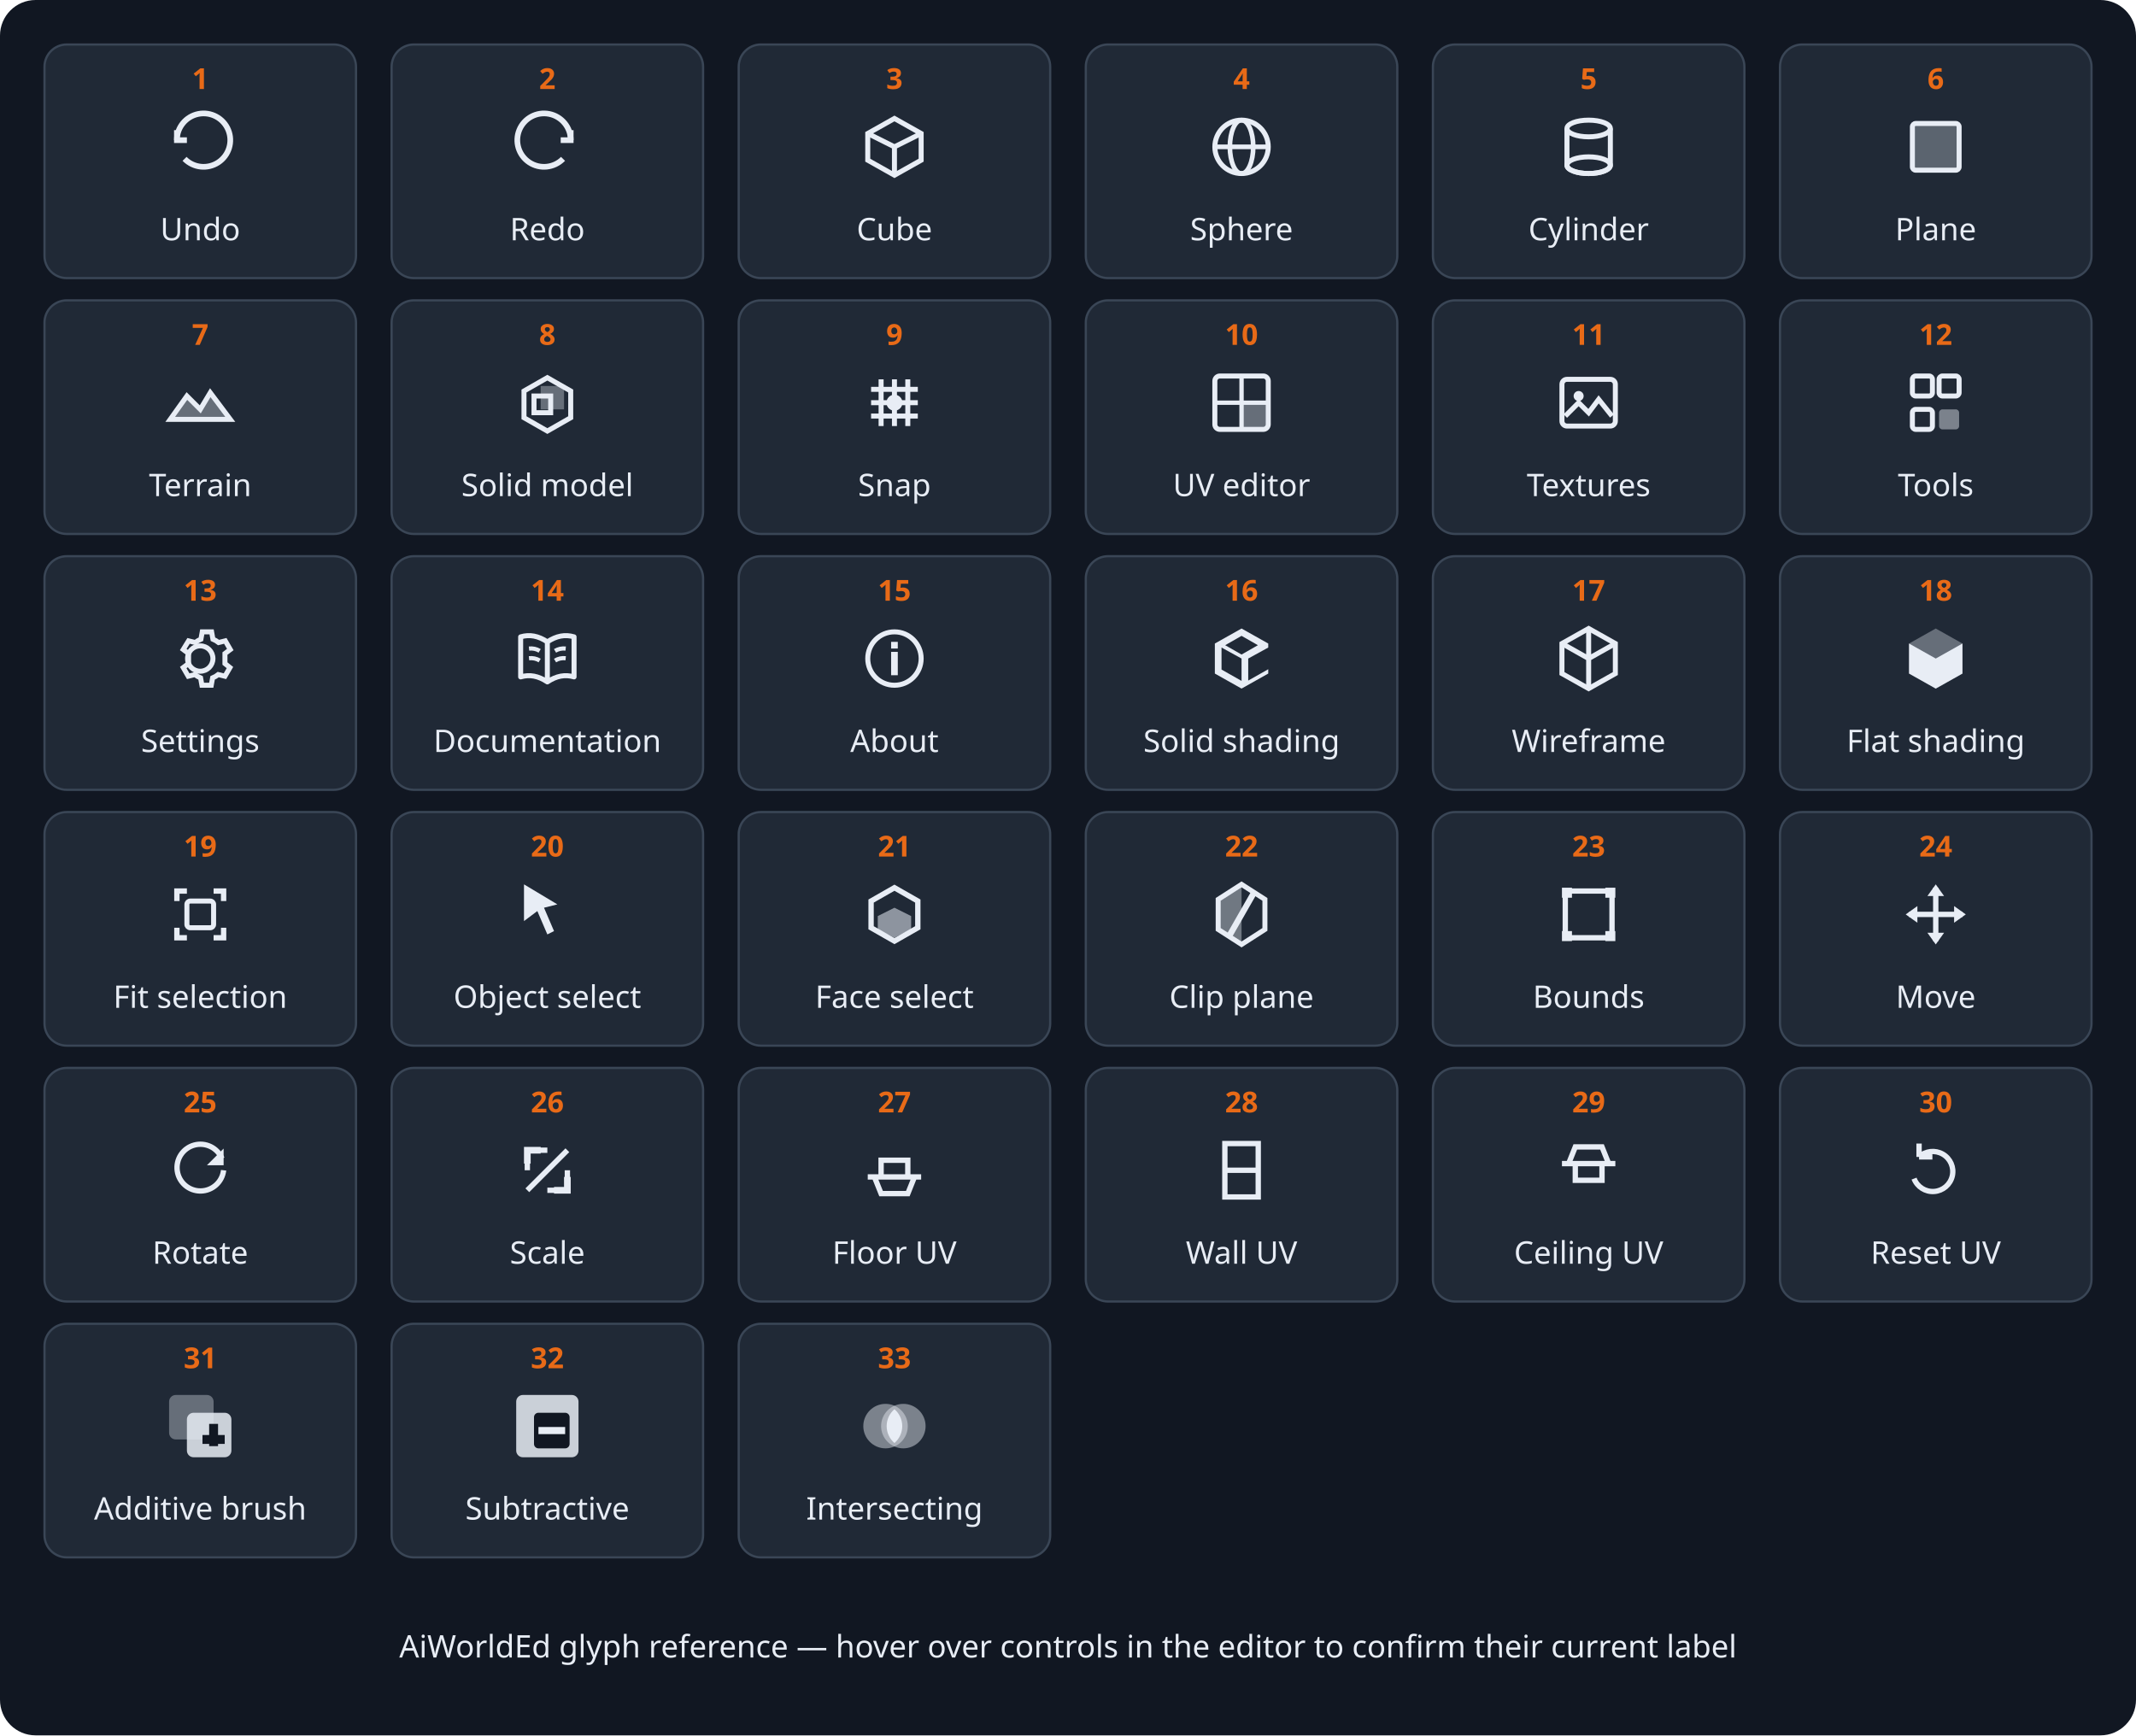
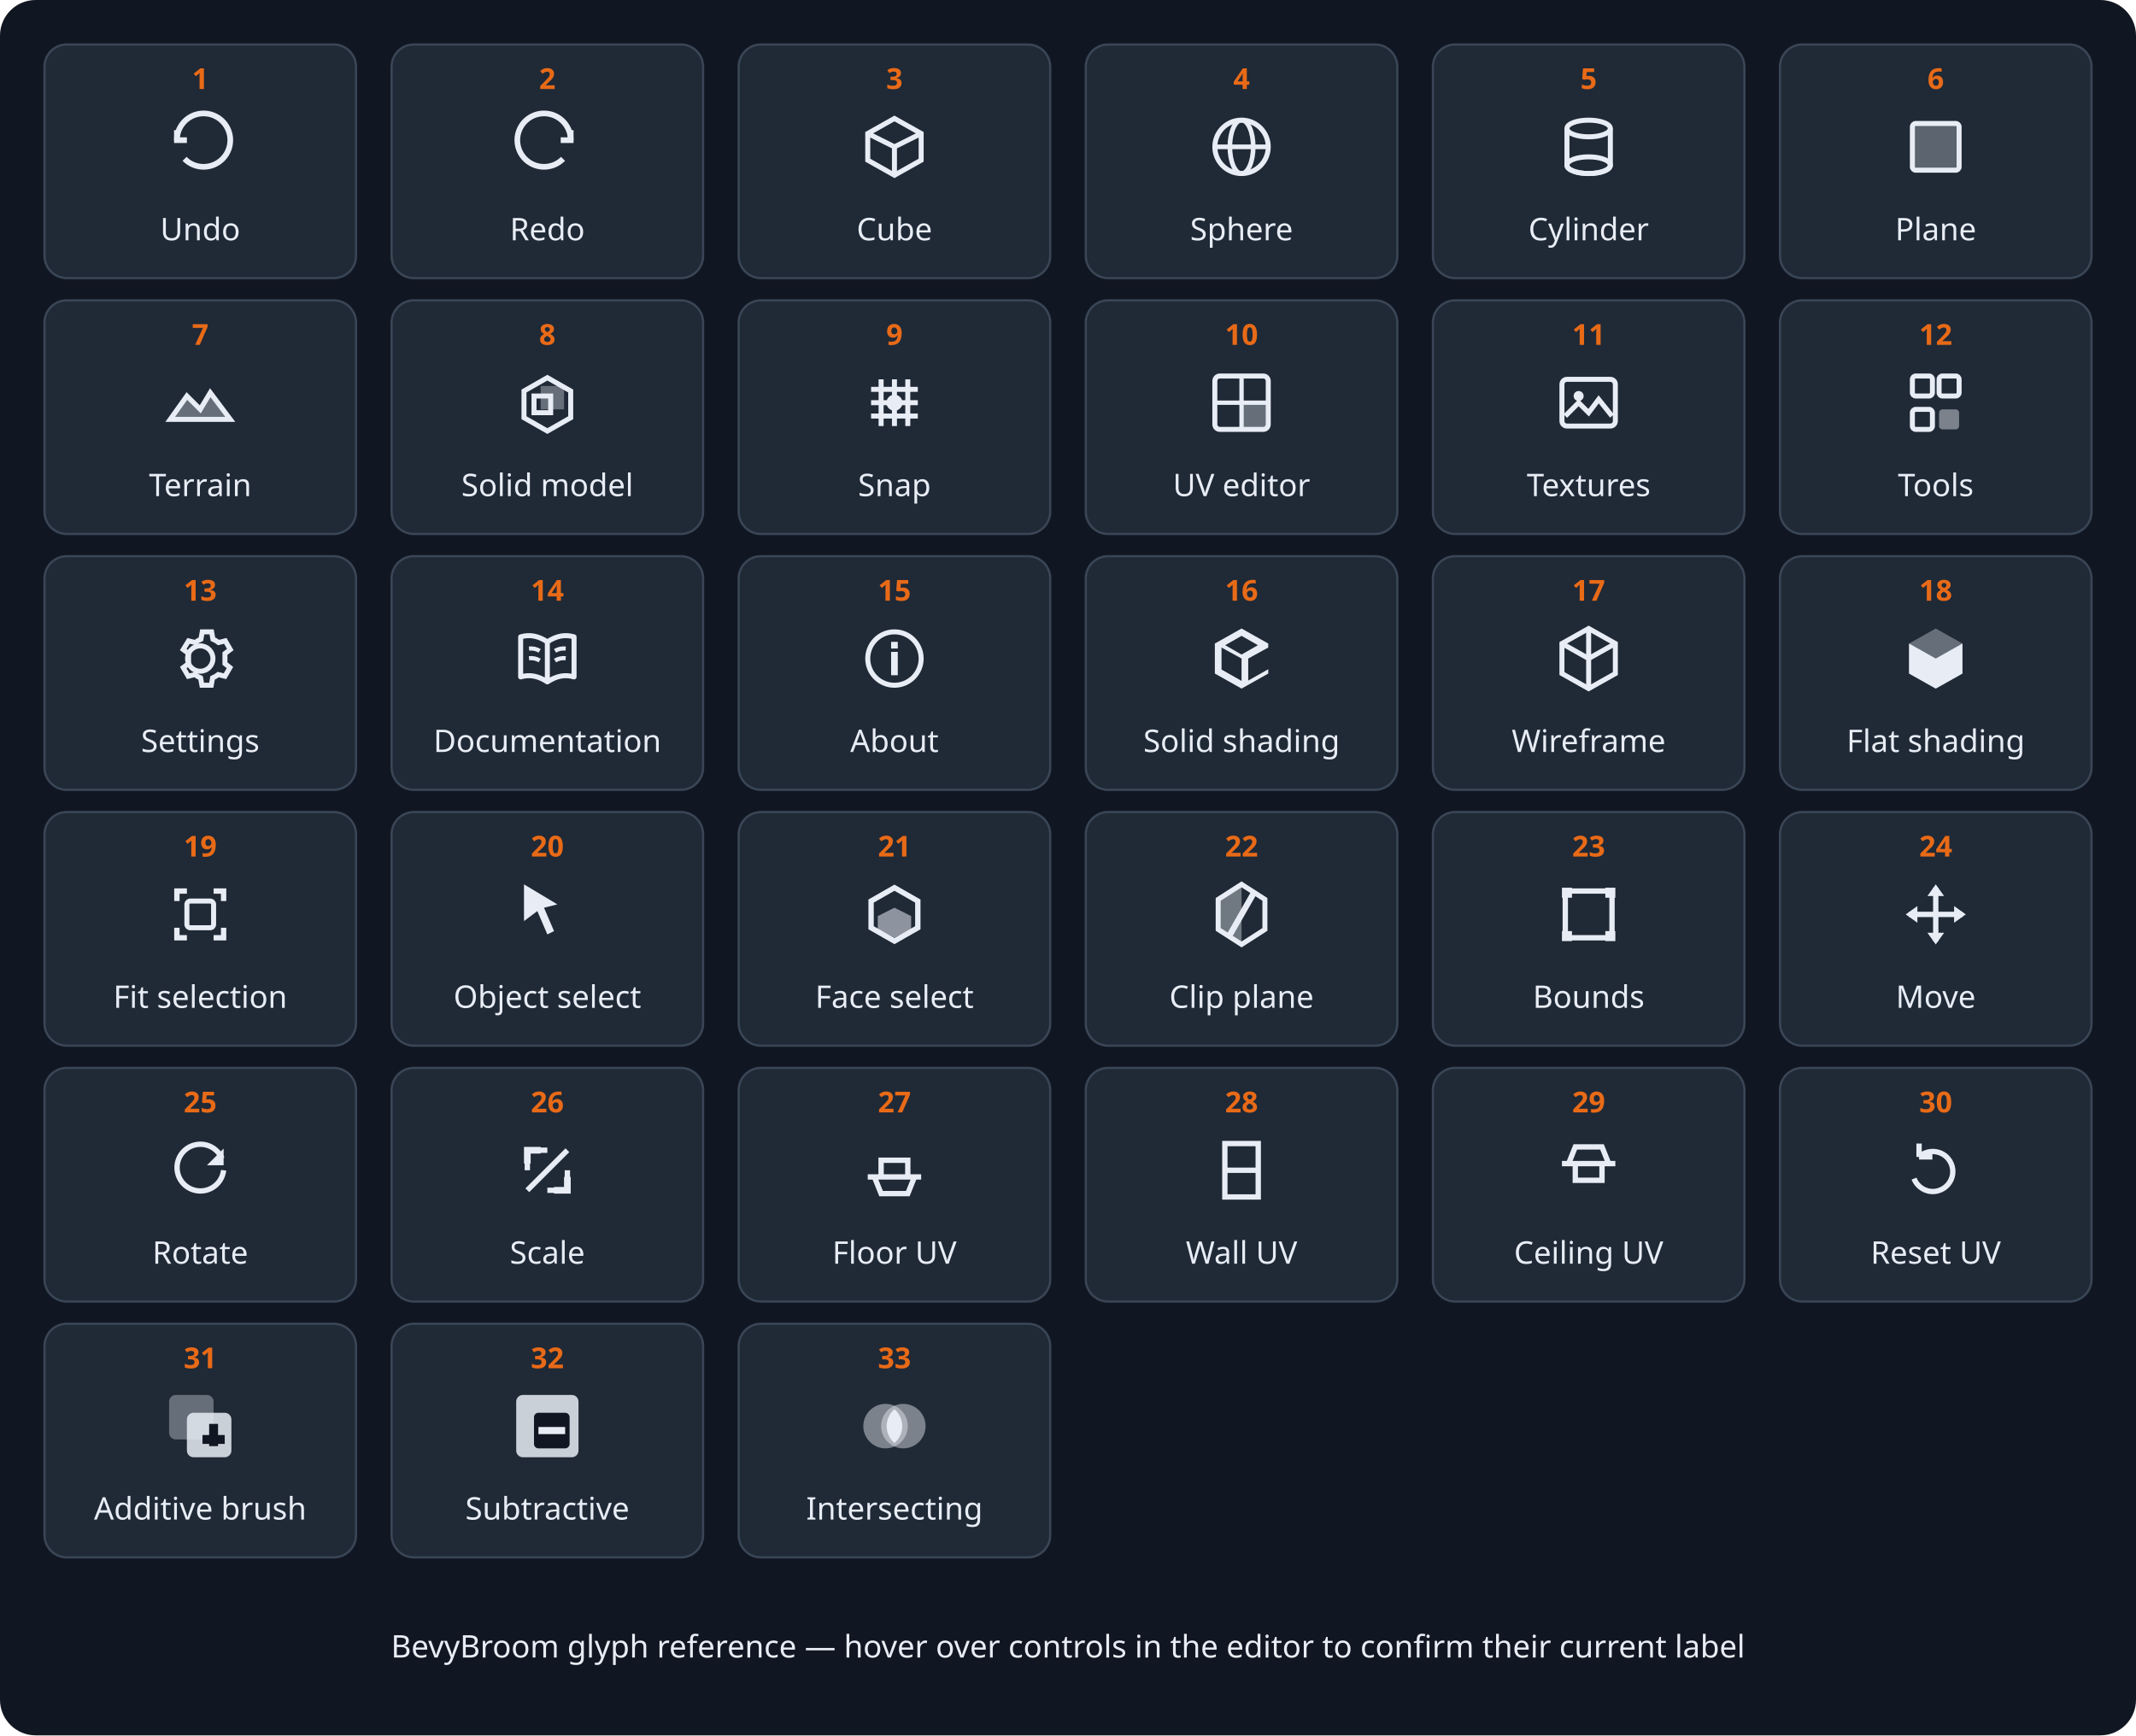
<svg xmlns="http://www.w3.org/2000/svg" width="960" height="780" viewBox="0 0 960 780">
  <style>
    .background { fill: #111722; }
    .card { fill: #202936; stroke: #3a4656; stroke-width: 1; }
    .icon { color: #e8edf5; }
    .label { fill: #e8edf5; font: 14px system-ui, sans-serif; text-anchor: middle; }
    .number { fill: #e86a17; font: 700 13px system-ui, sans-serif; text-anchor: middle; }
  </style>
  <defs>
    <symbol id="solid" viewBox="0 0 24 24">
      <path fill="currentColor" d="M4 7.5 12 3l8 4.5v9L12 21l-8-4.5v-9zm2 1.2v6.6l6 3.4V12L6 8.7zm8 9.9 6-3.4V8.7L14 12v6.6zM12 5.2 7.1 8 12 10.8 16.9 8 12 5.2z" />
    </symbol>
    <symbol id="wireframe" viewBox="0 0 24 24">
      <path fill="none" stroke="currentColor" stroke-width="1.5" d="M4 7.5 12 3l8 4.5v9L12 21l-8-4.5v-9z" />
      <path fill="none" stroke="currentColor" stroke-width="1.5" d="M12 3v18M4 7.5l8 4.5 8-4.5" />
    </symbol>
    <symbol id="flat" viewBox="0 0 24 24">
      <path fill="currentColor" opacity=".35" d="M4 7.5 12 3l8 4.5v9L12 21l-8-4.5v-9z" />
      <path fill="currentColor" d="M12 12 4 7.5v9L12 21V12zm0 0 8-4.5v9L12 21V12z" />
    </symbol>
    <symbol id="fit" viewBox="0 0 24 24">
      <path fill="none" stroke="currentColor" stroke-width="1.6" d="M8 5H5v3M16 5h3v3M8 19H5v-3M16 19h3v-3" />
      <rect x="8" y="8" width="8" height="8" fill="none" stroke="currentColor" stroke-width="1.5" rx="1" />
    </symbol>
    <symbol id="floor" viewBox="0 0 24 24">
      <path fill="none" stroke="currentColor" stroke-width="1.6" d="M4 14h16M6 14l2 5h8l2-5M8 14V9h8v5" />
    </symbol>
    <symbol id="wall" viewBox="0 0 24 24">
      <path fill="none" stroke="currentColor" stroke-width="1.6" d="M7 4h10v16H7zM7 12h10" />
    </symbol>
    <symbol id="ceiling" viewBox="0 0 24 24">
      <path fill="none" stroke="currentColor" stroke-width="1.6" d="M4 10h16M6 10l2-5h8l2 5M8 10v5h8v-5" />
    </symbol>
    <symbol id="reset" viewBox="0 0 24 24">
      <path fill="none" stroke="currentColor" stroke-width="1.6" d="M7 8a6 6 0 1 1-1.5 6.5M7 8V4M7 8h4" />
    </symbol>
    <symbol id="object" viewBox="0 0 24 24">
      <path fill="currentColor" d="M5 3l10 6-4 1 3 7-2 1-3-7-4 3V3z" />
    </symbol>
    <symbol id="face" viewBox="0 0 24 24">
      <path fill="none" stroke="currentColor" stroke-width="1.6" d="M5 8 12 4l7 4v8l-7 4-7-4V8z" />
      <path fill="currentColor" opacity=".55" d="M12 10 7 12.5v4L12 19l5-2.5v-4L12 10z" />
    </symbol>
    <symbol id="clip" viewBox="0 0 24 24">
      <path fill="none" stroke="currentColor" stroke-width="1.5" d="M5 7.5 12 3l7 4.5v9L12 21l-7-4.5v-9z" />
      <path fill="currentColor" opacity=".4" d="M12 3v18l-7-4.5v-9L12 3z" />
      <path stroke="currentColor" stroke-width="1.8" d="M8 19 16 5" />
    </symbol>
    <symbol id="bounds" viewBox="0 0 24 24">
      <rect x="5" y="5" width="14" height="14" rx="1.5" fill="none" stroke="currentColor" stroke-width="1.6" />
      <path fill="currentColor" d="M4 4h3v3H4zM17 4h3v3h-3zM4 17h3v3H4zM17 17h3v3h-3z" />
    </symbol>
    <symbol id="move" viewBox="0 0 24 24">
      <path fill="none" stroke="currentColor" stroke-width="1.6" d="M12 4v16M4 12h16" />
      <path fill="currentColor" d="M12 3l2.5 3.5h-5L12 3zm0 18-2.5-3.5h5L12 21zM3 12l3.5-2.5v5L3 12zm18 0-3.5 2.5v-5L21 12z" />
    </symbol>
    <symbol id="rotate" viewBox="0 0 24 24">
      <path fill="none" stroke="currentColor" stroke-width="1.6" d="M18.5 8.5A7 7 0 1 0 19 12" />
      <path fill="currentColor" d="M19 5.5v5h-5l5-5z" />
    </symbol>
    <symbol id="scale" viewBox="0 0 24 24">
      <path fill="none" stroke="currentColor" stroke-width="1.6" d="M6 18 18 6M8 6h4M6 8v4M16 18h-4M18 16v-4" />
      <path fill="currentColor" d="M5 5h5v2H7v3H5V5zm14 14h-5v-2h3v-3h2v5z" />
    </symbol>
    <symbol id="undo" viewBox="0 0 24 24">
      <path fill="none" stroke="currentColor" stroke-width="1.7" d="M8 10H5V7" />
      <path fill="none" stroke="currentColor" stroke-width="1.7" d="M5 10a8 8 0 1 1 2.3 5.6" />
    </symbol>
    <symbol id="redo" viewBox="0 0 24 24">
      <path fill="none" stroke="currentColor" stroke-width="1.7" d="M16 10h3V7" />
      <path fill="none" stroke="currentColor" stroke-width="1.7" d="M19 10a8 8 0 1 0-2.3 5.6" />
    </symbol>
    <symbol id="uv" viewBox="0 0 24 24">
      <rect x="4" y="4" width="16" height="16" rx="1.5" fill="none" stroke="currentColor" stroke-width="1.5" />
      <path stroke="currentColor" stroke-width="1.3" d="M12 4v16M4 12h16" />
      <path fill="currentColor" opacity=".35" d="M12 12h8v8h-8z" />
    </symbol>
    <symbol id="texture" viewBox="0 0 24 24">
      <rect x="4" y="5" width="16" height="14" rx="1.5" fill="none" stroke="currentColor" stroke-width="1.5" />
      <circle cx="9" cy="10" r="1.5" fill="currentColor" />
      <path fill="none" stroke="currentColor" stroke-width="1.5" d="M5 16l4-4 3 3 3-4 4 5" />
    </symbol>
    <symbol id="tools" viewBox="0 0 24 24">
      <rect x="5" y="4" width="6" height="6" rx="1" fill="none" stroke="currentColor" stroke-width="1.5" />
      <rect x="13" y="4" width="6" height="6" rx="1" fill="none" stroke="currentColor" stroke-width="1.5" />
      <rect x="5" y="14" width="6" height="6" rx="1" fill="none" stroke="currentColor" stroke-width="1.5" />
      <rect x="13" y="14" width="6" height="6" rx="1" fill="currentColor" opacity=".45" />
    </symbol>
    <symbol id="snap" viewBox="0 0 24 24">
      <path fill="none" stroke="currentColor" stroke-width="1.5" d="M5 8h14M5 12h14M5 16h14M8 5v14M12 5v14M16 5v14" />
      <circle cx="12" cy="12" r="2.4" fill="currentColor" />
    </symbol>
    <symbol id="cube" viewBox="0 0 24 24">
      <path fill="none" stroke="currentColor" stroke-width="1.5" d="M4 8 12 3.5 20 8v8L12 20.5 4 16V8z" />
      <path fill="none" stroke="currentColor" stroke-width="1.5" d="M12 12v8.5M4 8l8 4 8-4" />
    </symbol>
    <symbol id="sphere" viewBox="0 0 24 24">
      <circle cx="12" cy="12" r="8" fill="none" stroke="currentColor" stroke-width="1.5" />
      <ellipse cx="12" cy="12" rx="3.5" ry="8" fill="none" stroke="currentColor" stroke-width="1.4" />
      <path fill="none" stroke="currentColor" stroke-width="1.4" d="M4.5 12h15" />
    </symbol>
    <symbol id="cylinder" viewBox="0 0 24 24">
      <ellipse cx="12" cy="6.5" rx="6.5" ry="2.5" fill="none" stroke="currentColor" stroke-width="1.5" />
      <path fill="none" stroke="currentColor" stroke-width="1.5" d="M5.5 6.5v11c0 1.4 2.9 2.5 6.5 2.5s6.5-1.1 6.5-2.5v-11" />
      <ellipse cx="12" cy="17.5" rx="6.5" ry="2.5" fill="none" stroke="currentColor" stroke-width="1.5" />
    </symbol>
    <symbol id="plane" viewBox="0 0 24 24">
      <rect x="5" y="5" width="14" height="14" rx="1" fill="none" stroke="currentColor" stroke-width="1.5" />
      <path fill="currentColor" opacity=".3" d="M5 5h14v14H5z" />
    </symbol>
    <symbol id="terrain" viewBox="0 0 24 24">
      <path fill="none" stroke="currentColor" stroke-width="1.5" d="M3 17 8 10l4 4 3-5 6 8H3z" />
      <path fill="currentColor" opacity=".35" d="M3 17 8 10l4 4 3-5 6 8H3z" />
    </symbol>
    <symbol id="model" viewBox="0 0 24 24">
      <path fill="none" stroke="currentColor" stroke-width="1.5" d="M5 8.5 12 4.5l7 4v8l-7 4-7-4v-8z" />
      <path fill="none" stroke="currentColor" stroke-width="1.5" d="M8 10h5v5H8z" />
      <path fill="currentColor" opacity=".35" d="M10 7h7v7h-7z" />
    </symbol>
    <symbol id="book" viewBox="0 0 24 24">
      <path fill="none" stroke="currentColor" stroke-width="1.5" stroke-linejoin="round" d="M4 5.5c2.7-.8 5.3-.3 8 1.5v12c-2.7-1.8-5.3-2.3-8-1.5v-12zm16 0c-2.7-.8-5.3-.3-8 1.5v12c2.7-1.8 5.3-2.3 8-1.5v-12z" />
      <path fill="none" stroke="currentColor" stroke-width="1.25" d="M6.5 9c1.2-.1 2.2.1 3.2.7m-3.2 2.2c1.2-.1 2.2.1 3.2.7m7.8-3.6c-1.2-.1-2.2.1-3.2.7m3.2 2.2c-1.2-.1-2.2.1-3.2.7" />
    </symbol>
    <symbol id="about" viewBox="0 0 24 24">
      <circle cx="12" cy="12" r="8" fill="none" stroke="currentColor" stroke-width="1.5" />
      <path fill="currentColor" d="M11 10h2v7h-2zm0-3h2v2h-2z" />
    </symbol>
    <symbol id="settings" viewBox="0 0 24 24">
      <path fill="none" stroke="currentColor" stroke-width="1.5" d="M12 8.2a3.8 3.8 0 1 1 0 7.6 3.8 3.8 0 0 1 0-7.6z" />
      <path fill="none" stroke="currentColor" stroke-width="1.5" d="M19.4 13.5v-3l1.6-1.2-1.5-2.6-2 .5a7.2 7.2 0 0 0-1.7-1L15.4 4h-2.8l-.4 2.2a7.2 7.2 0 0 0-1.7 1l-2-.5L6.9 9.3 8.5 10.5v3L6.9 14.7l1.5 2.6 2-.5a7.2 7.2 0 0 0 1.7 1l.4 2.2h2.8l.4-2.2a7.2 7.2 0 0 0 1.7-1l2 .5 1.5-2.6-1.5-1.2z" />
    </symbol>
    <symbol id="add" viewBox="0 0 18 18">
      <rect x="2" y="2" width="10" height="10" rx="1.5" fill="currentColor" opacity=".35" />
      <rect x="6" y="6" width="10" height="10" rx="1.5" fill="currentColor" opacity=".85" />
      <path d="M11 8.5h2v5h-2zM9.5 11h5v2h-5z" fill="#111722" />
    </symbol>
    <symbol id="subtract" viewBox="0 0 18 18">
      <rect x="2" y="2" width="14" height="14" rx="1.5" fill="currentColor" opacity=".85" />
      <rect x="6" y="6" width="8" height="8" rx="1" fill="#111722" />
      <path d="M7 9.2h6v1.6H7z" fill="currentColor" />
    </symbol>
    <symbol id="intersect" viewBox="0 0 18 18">
      <circle cx="7" cy="9" r="5" fill="currentColor" opacity=".45" />
      <circle cx="11" cy="9" r="5" fill="currentColor" opacity=".45" />
      <path d="M9 5.2a5 5 0 0 1 0 7.6 5 5 0 0 1 0-7.6z" fill="currentColor" />
    </symbol>
  </defs>
  <rect class="background" width="960" height="780" rx="16" />
  <g class="icon">
    <g transform="translate(20 20)">
      <rect class="card" width="140" height="105" rx="10" />
      <text class="number" x="70" y="20">1</text>
      <use href="#undo" x="52" y="28" width="36" height="36" />
      <text class="label" x="70" y="88">Undo</text>
    </g>
    <g transform="translate(176 20)">
      <rect class="card" width="140" height="105" rx="10" />
      <text class="number" x="70" y="20">2</text>
      <use href="#redo" x="52" y="28" width="36" height="36" />
      <text class="label" x="70" y="88">Redo</text>
    </g>
    <g transform="translate(332 20)">
      <rect class="card" width="140" height="105" rx="10" />
      <text class="number" x="70" y="20">3</text>
      <use href="#cube" x="52" y="28" width="36" height="36" />
      <text class="label" x="70" y="88">Cube</text>
    </g>
    <g transform="translate(488 20)">
      <rect class="card" width="140" height="105" rx="10" />
      <text class="number" x="70" y="20">4</text>
      <use href="#sphere" x="52" y="28" width="36" height="36" />
      <text class="label" x="70" y="88">Sphere</text>
    </g>
    <g transform="translate(644 20)">
      <rect class="card" width="140" height="105" rx="10" />
      <text class="number" x="70" y="20">5</text>
      <use href="#cylinder" x="52" y="28" width="36" height="36" />
      <text class="label" x="70" y="88">Cylinder</text>
    </g>
    <g transform="translate(800 20)">
      <rect class="card" width="140" height="105" rx="10" />
      <text class="number" x="70" y="20">6</text>
      <use href="#plane" x="52" y="28" width="36" height="36" />
      <text class="label" x="70" y="88">Plane</text>
    </g>
    <g transform="translate(20 135)">
      <rect class="card" width="140" height="105" rx="10" />
      <text class="number" x="70" y="20">7</text>
      <use href="#terrain" x="52" y="28" width="36" height="36" />
      <text class="label" x="70" y="88">Terrain</text>
    </g>
    <g transform="translate(176 135)">
      <rect class="card" width="140" height="105" rx="10" />
      <text class="number" x="70" y="20">8</text>
      <use href="#model" x="52" y="28" width="36" height="36" />
      <text class="label" x="70" y="88">Solid model</text>
    </g>
    <g transform="translate(332 135)">
      <rect class="card" width="140" height="105" rx="10" />
      <text class="number" x="70" y="20">9</text>
      <use href="#snap" x="52" y="28" width="36" height="36" />
      <text class="label" x="70" y="88">Snap</text>
    </g>
    <g transform="translate(488 135)">
      <rect class="card" width="140" height="105" rx="10" />
      <text class="number" x="70" y="20">10</text>
      <use href="#uv" x="52" y="28" width="36" height="36" />
      <text class="label" x="70" y="88">UV editor</text>
    </g>
    <g transform="translate(644 135)">
      <rect class="card" width="140" height="105" rx="10" />
      <text class="number" x="70" y="20">11</text>
      <use href="#texture" x="52" y="28" width="36" height="36" />
      <text class="label" x="70" y="88">Textures</text>
    </g>
    <g transform="translate(800 135)">
      <rect class="card" width="140" height="105" rx="10" />
      <text class="number" x="70" y="20">12</text>
      <use href="#tools" x="52" y="28" width="36" height="36" />
      <text class="label" x="70" y="88">Tools</text>
    </g>
    <g transform="translate(20 250)">
      <rect class="card" width="140" height="105" rx="10" />
      <text class="number" x="70" y="20">13</text>
      <use href="#settings" x="52" y="28" width="36" height="36" />
      <text class="label" x="70" y="88">Settings</text>
    </g>
    <g transform="translate(176 250)">
      <rect class="card" width="140" height="105" rx="10" />
      <text class="number" x="70" y="20">14</text>
      <use href="#book" x="52" y="28" width="36" height="36" />
      <text class="label" x="70" y="88">Documentation</text>
    </g>
    <g transform="translate(332 250)">
      <rect class="card" width="140" height="105" rx="10" />
      <text class="number" x="70" y="20">15</text>
      <use href="#about" x="52" y="28" width="36" height="36" />
      <text class="label" x="70" y="88">About</text>
    </g>
    <g transform="translate(488 250)">
      <rect class="card" width="140" height="105" rx="10" />
      <text class="number" x="70" y="20">16</text>
      <use href="#solid" x="52" y="28" width="36" height="36" />
      <text class="label" x="70" y="88">Solid shading</text>
    </g>
    <g transform="translate(644 250)">
      <rect class="card" width="140" height="105" rx="10" />
      <text class="number" x="70" y="20">17</text>
      <use href="#wireframe" x="52" y="28" width="36" height="36" />
      <text class="label" x="70" y="88">Wireframe</text>
    </g>
    <g transform="translate(800 250)">
      <rect class="card" width="140" height="105" rx="10" />
      <text class="number" x="70" y="20">18</text>
      <use href="#flat" x="52" y="28" width="36" height="36" />
      <text class="label" x="70" y="88">Flat shading</text>
    </g>
    <g transform="translate(20 365)">
      <rect class="card" width="140" height="105" rx="10" />
      <text class="number" x="70" y="20">19</text>
      <use href="#fit" x="52" y="28" width="36" height="36" />
      <text class="label" x="70" y="88">Fit selection</text>
    </g>
    <g transform="translate(176 365)">
      <rect class="card" width="140" height="105" rx="10" />
      <text class="number" x="70" y="20">20</text>
      <use href="#object" x="52" y="28" width="36" height="36" />
      <text class="label" x="70" y="88">Object select</text>
    </g>
    <g transform="translate(332 365)">
      <rect class="card" width="140" height="105" rx="10" />
      <text class="number" x="70" y="20">21</text>
      <use href="#face" x="52" y="28" width="36" height="36" />
      <text class="label" x="70" y="88">Face select</text>
    </g>
    <g transform="translate(488 365)">
      <rect class="card" width="140" height="105" rx="10" />
      <text class="number" x="70" y="20">22</text>
      <use href="#clip" x="52" y="28" width="36" height="36" />
      <text class="label" x="70" y="88">Clip plane</text>
    </g>
    <g transform="translate(644 365)">
      <rect class="card" width="140" height="105" rx="10" />
      <text class="number" x="70" y="20">23</text>
      <use href="#bounds" x="52" y="28" width="36" height="36" />
      <text class="label" x="70" y="88">Bounds</text>
    </g>
    <g transform="translate(800 365)">
      <rect class="card" width="140" height="105" rx="10" />
      <text class="number" x="70" y="20">24</text>
      <use href="#move" x="52" y="28" width="36" height="36" />
      <text class="label" x="70" y="88">Move</text>
    </g>
    <g transform="translate(20 480)">
      <rect class="card" width="140" height="105" rx="10" />
      <text class="number" x="70" y="20">25</text>
      <use href="#rotate" x="52" y="28" width="36" height="36" />
      <text class="label" x="70" y="88">Rotate</text>
    </g>
    <g transform="translate(176 480)">
      <rect class="card" width="140" height="105" rx="10" />
      <text class="number" x="70" y="20">26</text>
      <use href="#scale" x="52" y="28" width="36" height="36" />
      <text class="label" x="70" y="88">Scale</text>
    </g>
    <g transform="translate(332 480)">
      <rect class="card" width="140" height="105" rx="10" />
      <text class="number" x="70" y="20">27</text>
      <use href="#floor" x="52" y="28" width="36" height="36" />
      <text class="label" x="70" y="88">Floor UV</text>
    </g>
    <g transform="translate(488 480)">
      <rect class="card" width="140" height="105" rx="10" />
      <text class="number" x="70" y="20">28</text>
      <use href="#wall" x="52" y="28" width="36" height="36" />
      <text class="label" x="70" y="88">Wall UV</text>
    </g>
    <g transform="translate(644 480)">
      <rect class="card" width="140" height="105" rx="10" />
      <text class="number" x="70" y="20">29</text>
      <use href="#ceiling" x="52" y="28" width="36" height="36" />
      <text class="label" x="70" y="88">Ceiling UV</text>
    </g>
    <g transform="translate(800 480)">
      <rect class="card" width="140" height="105" rx="10" />
      <text class="number" x="70" y="20">30</text>
      <use href="#reset" x="52" y="28" width="36" height="36" />
      <text class="label" x="70" y="88">Reset UV</text>
    </g>
    <g transform="translate(20 595)">
      <rect class="card" width="140" height="105" rx="10" />
      <text class="number" x="70" y="20">31</text>
      <use href="#add" x="52" y="28" width="36" height="36" />
      <text class="label" x="70" y="88">Additive brush</text>
    </g>
    <g transform="translate(176 595)">
      <rect class="card" width="140" height="105" rx="10" />
      <text class="number" x="70" y="20">32</text>
      <use href="#subtract" x="52" y="28" width="36" height="36" />
      <text class="label" x="70" y="88">Subtractive</text>
    </g>
    <g transform="translate(332 595)">
      <rect class="card" width="140" height="105" rx="10" />
      <text class="number" x="70" y="20">33</text>
      <use href="#intersect" x="52" y="28" width="36" height="36" />
      <text class="label" x="70" y="88">Intersecting</text>
    </g>
  </g>
-   <text class="label" x="480" y="745">AiWorldEd glyph reference — hover over controls in the editor to confirm their current label</text>
+   <text class="label" x="480" y="745">BevyBroom glyph reference — hover over controls in the editor to confirm their current label</text>
</svg>
